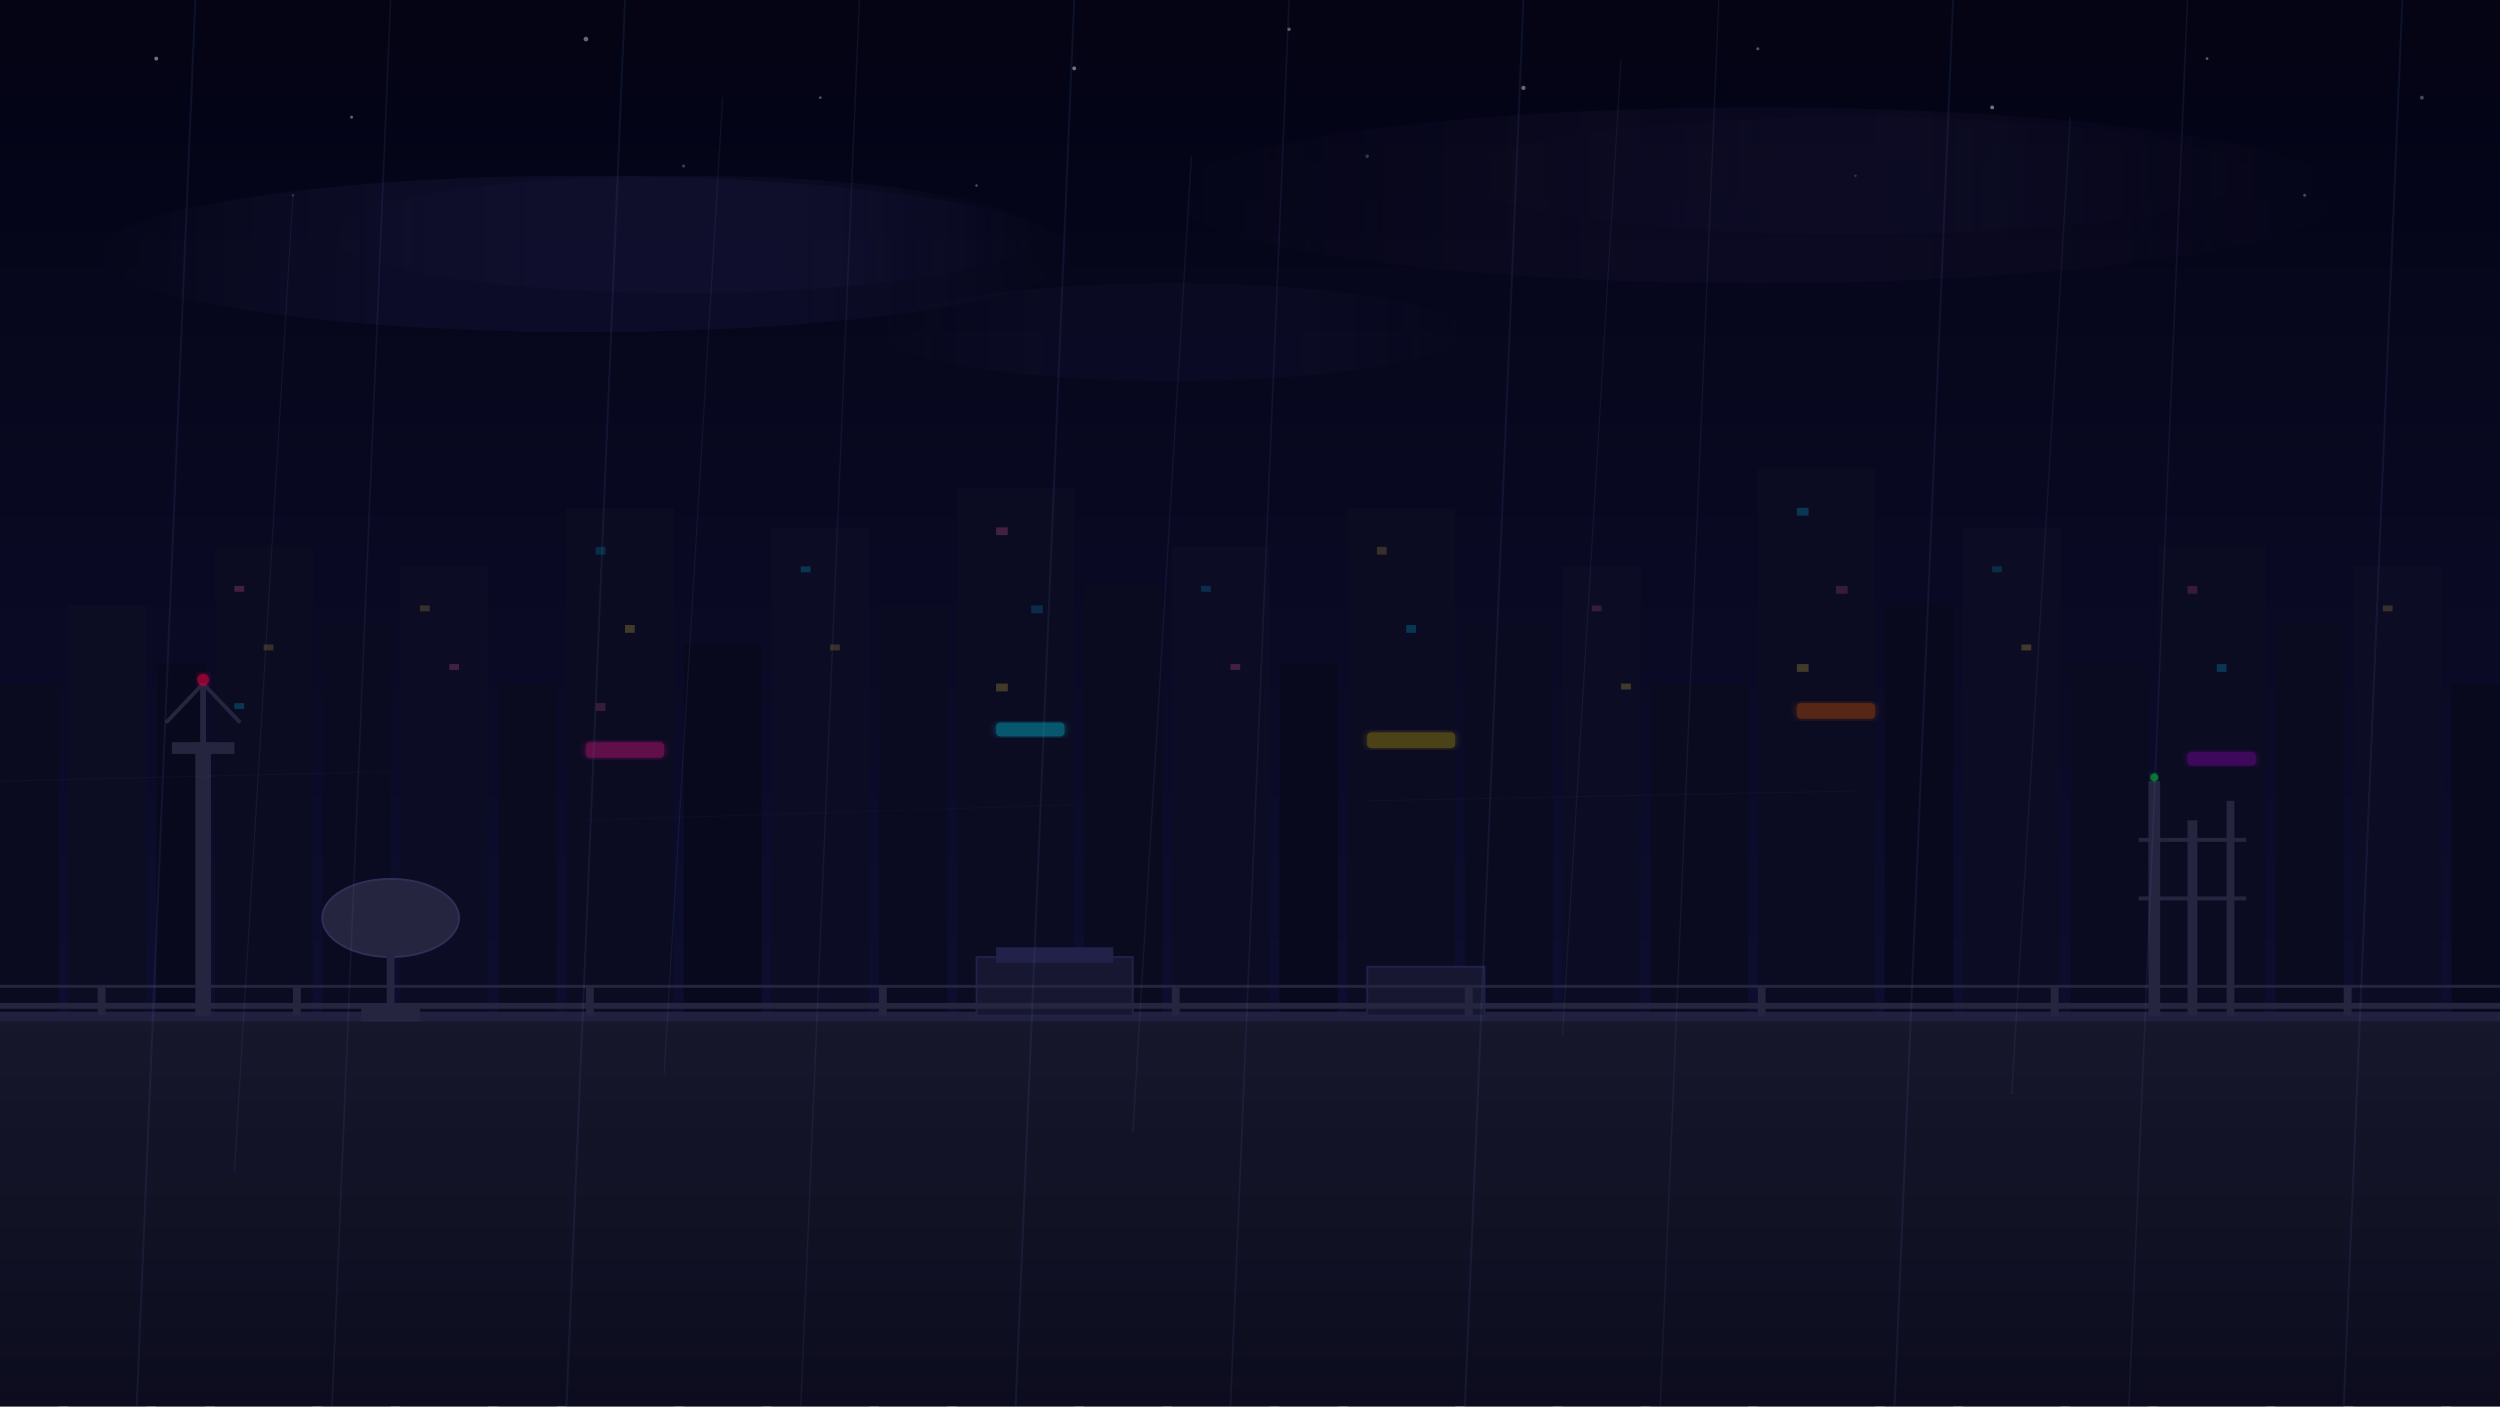
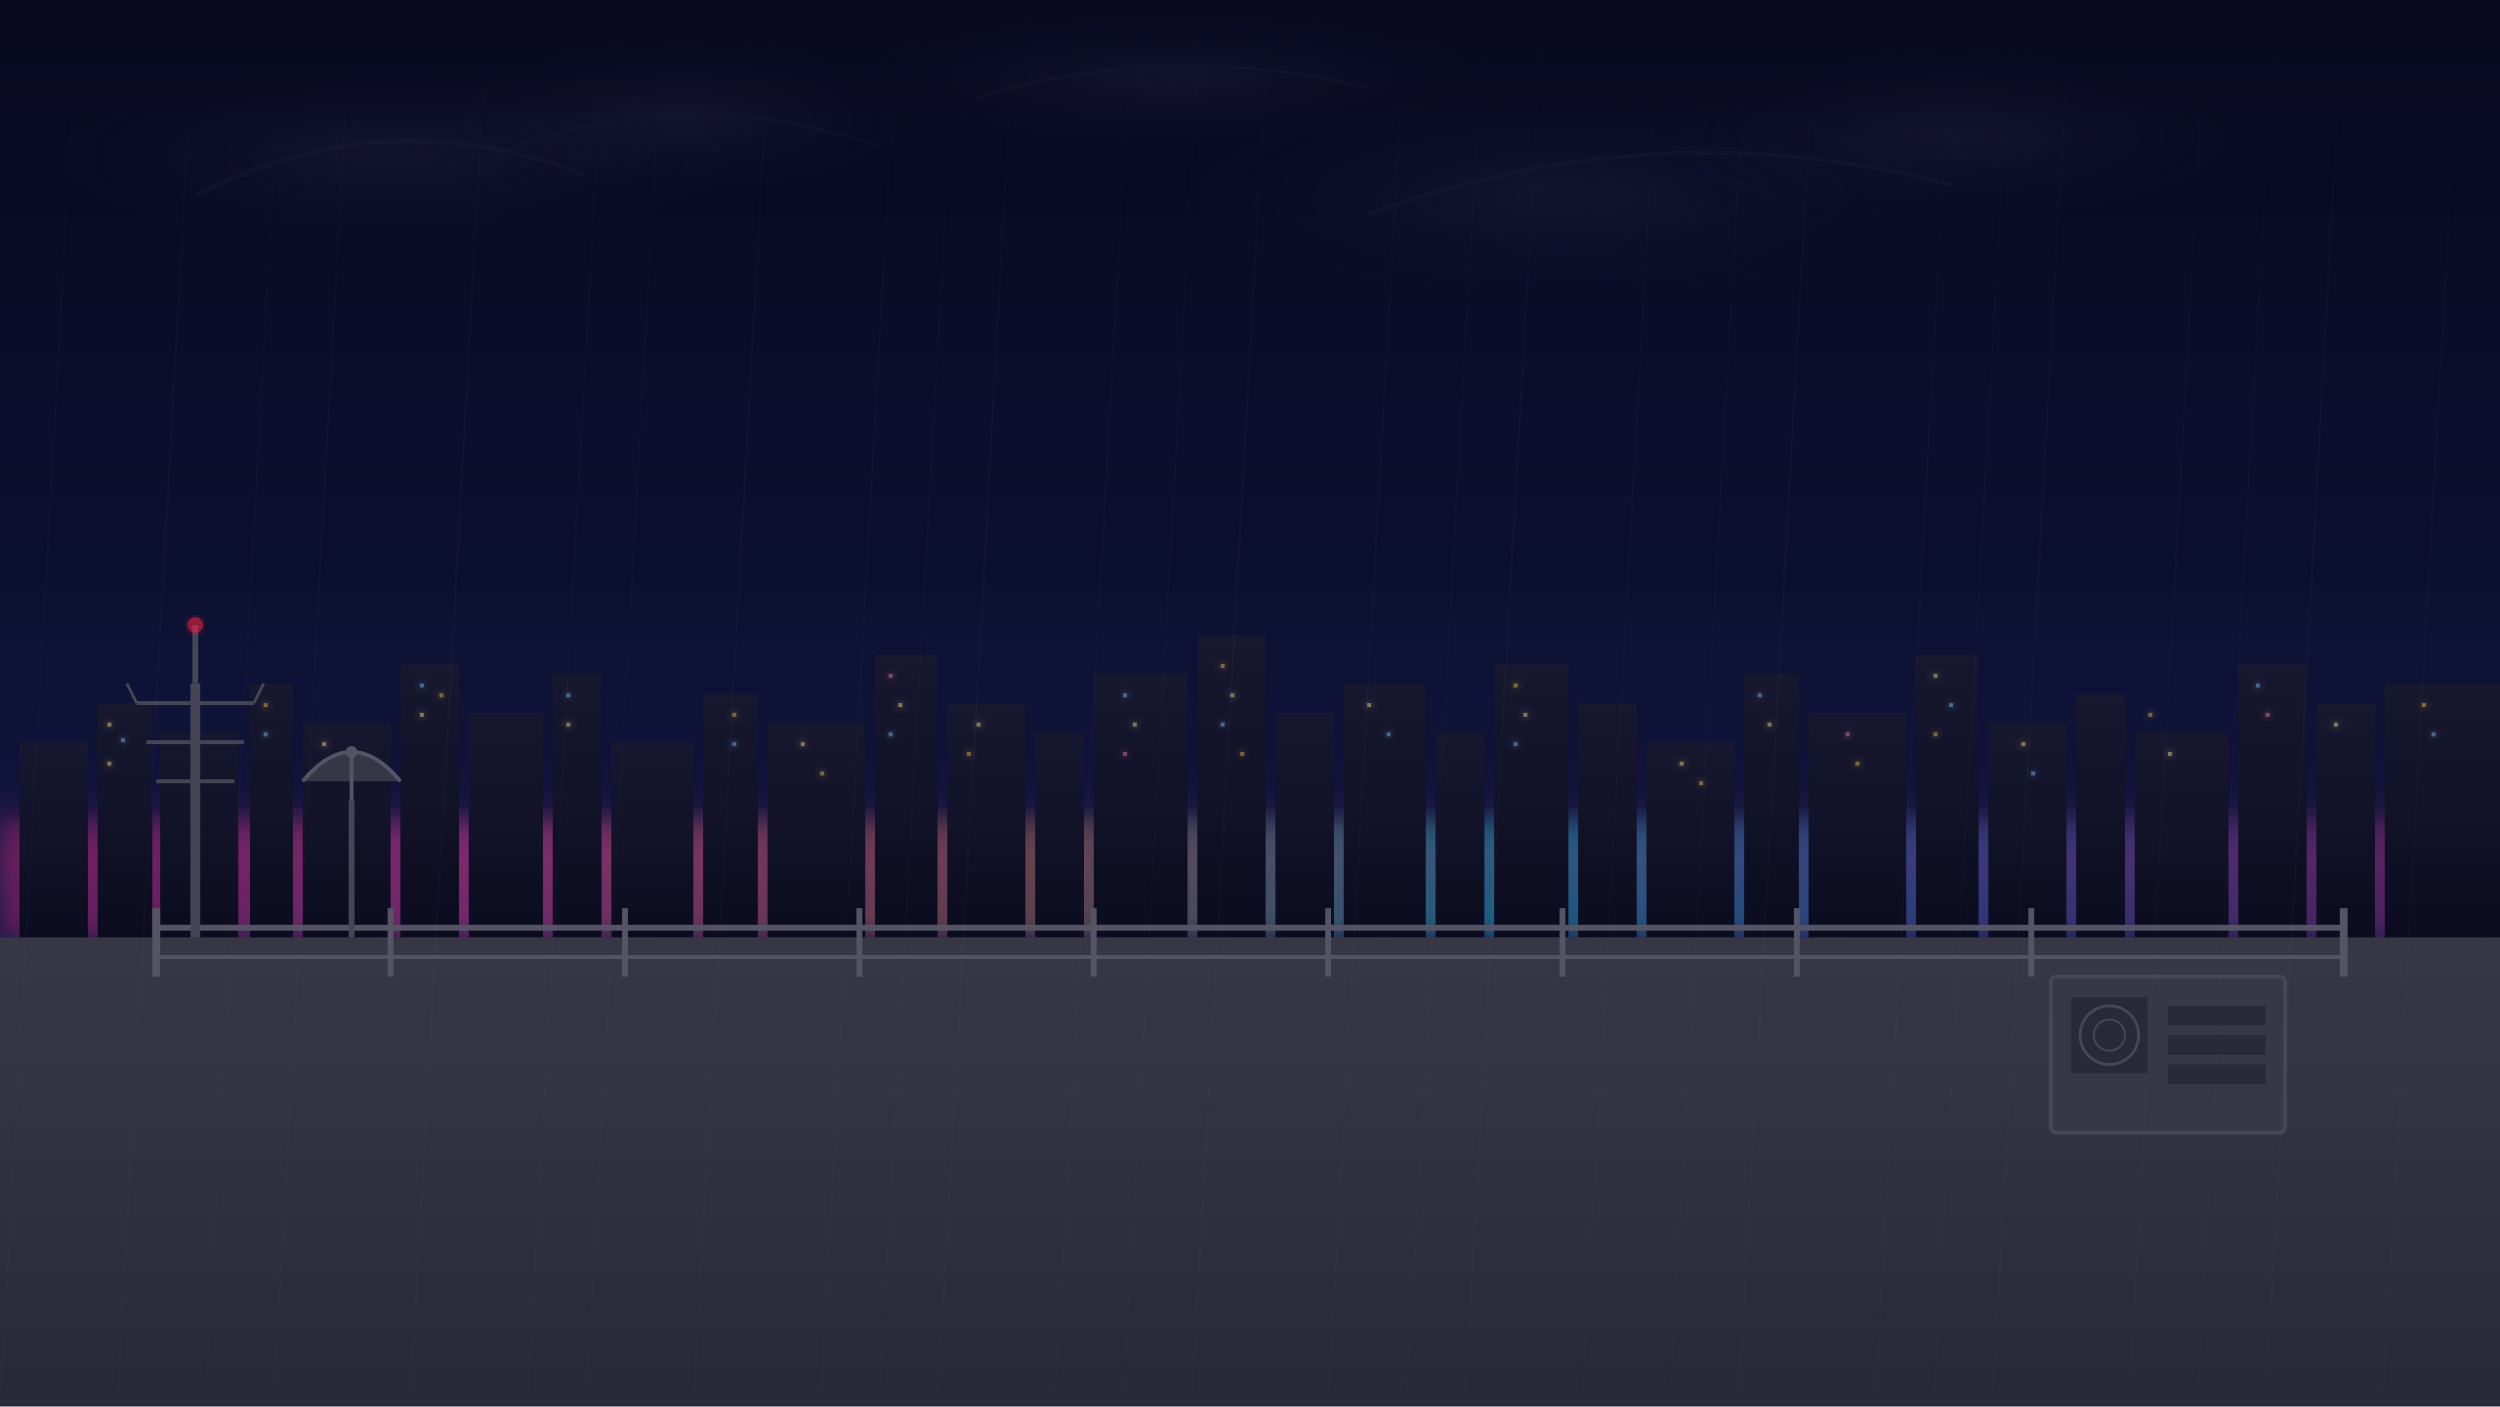
<svg xmlns="http://www.w3.org/2000/svg" width="1280" height="720" viewBox="0 0 1280 720">
  <defs>
    <linearGradient id="skyGrad" x1="0" y1="0" x2="0" y2="1">
-       <stop offset="0%" stop-color="#040415" />
-       <stop offset="40%" stop-color="#0a0a25" />
-       <stop offset="100%" stop-color="#141440" />
-     </linearGradient>
-     <linearGradient id="cloudGrad1" x1="0" y1="0" x2="1" y2="0">
-       <stop offset="0%" stop-color="#1a1a40" stop-opacity="0" />
-       <stop offset="30%" stop-color="#1a1a40" stop-opacity="0.4" />
-       <stop offset="70%" stop-color="#1a1a40" stop-opacity="0.4" />
-       <stop offset="100%" stop-color="#1a1a40" stop-opacity="0" />
-     </linearGradient>
-     <linearGradient id="cloudGrad2" x1="0" y1="0" x2="1" y2="0">
-       <stop offset="0%" stop-color="#1a1535" stop-opacity="0" />
-       <stop offset="40%" stop-color="#1a1535" stop-opacity="0.3" />
-       <stop offset="60%" stop-color="#1a1535" stop-opacity="0.3" />
-       <stop offset="100%" stop-color="#1a1535" stop-opacity="0" />
+       <stop offset="0%" stop-color="#080820" />
+       <stop offset="40%" stop-color="#0c1030" />
+       <stop offset="70%" stop-color="#141848" />
+       <stop offset="100%" stop-color="#1a2050" />
    </linearGradient>
    <linearGradient id="roofGrad" x1="0" y1="0" x2="0" y2="1">
-       <stop offset="0%" stop-color="#1a1a30" />
-       <stop offset="100%" stop-color="#0e0e20" />
-     </linearGradient>
-     <radialGradient id="cityGlow" cx="0.5" cy="1" r="0.6">
-       <stop offset="0%" stop-color="#ff4488" stop-opacity="0.08" />
-       <stop offset="50%" stop-color="#4444ff" stop-opacity="0.04" />
-       <stop offset="100%" stop-color="#000000" stop-opacity="0" />
+       <stop offset="0%" stop-color="#3a3a48" />
+       <stop offset="100%" stop-color="#2a2a38" />
+     </linearGradient>
+     <linearGradient id="horizonGlow" x1="0" y1="0" x2="1" y2="0">
+       <stop offset="0%" stop-color="#ff2288" stop-opacity="0.3" />
+       <stop offset="20%" stop-color="#ff44aa" stop-opacity="0.4" />
+       <stop offset="40%" stop-color="#ffaa44" stop-opacity="0.3" />
+       <stop offset="60%" stop-color="#00ffff" stop-opacity="0.35" />
+       <stop offset="80%" stop-color="#4488ff" stop-opacity="0.3" />
+       <stop offset="100%" stop-color="#ff2288" stop-opacity="0.25" />
+     </linearGradient>
+     <linearGradient id="horizonGlow2" x1="0" y1="0" x2="0" y2="1">
+       <stop offset="0%" stop-color="#ff44aa" stop-opacity="0" />
+       <stop offset="40%" stop-color="#ff44aa" stop-opacity="0.15" />
+       <stop offset="100%" stop-color="#ff44aa" stop-opacity="0" />
+     </linearGradient>
+     <linearGradient id="buildingGrad1" x1="0" y1="0" x2="0" y2="1">
+       <stop offset="0%" stop-color="#1a1a2e" />
+       <stop offset="100%" stop-color="#0e0e1e" />
+     </linearGradient>
+     <linearGradient id="buildingGrad2" x1="0" y1="0" x2="0" y2="1">
+       <stop offset="0%" stop-color="#181830" />
+       <stop offset="100%" stop-color="#0c0c20" />
+     </linearGradient>
+     <linearGradient id="rainGrad" x1="0" y1="0" x2="0" y2="1">
+       <stop offset="0%" stop-color="#ffffff" stop-opacity="0" />
+       <stop offset="30%" stop-color="#ffffff" stop-opacity="0.15" />
+       <stop offset="100%" stop-color="#ffffff" stop-opacity="0.05" />
+     </linearGradient>
+     <radialGradient id="cloudGlow" cx="0.5" cy="0.5" r="0.5">
+       <stop offset="0%" stop-color="#2a2a48" stop-opacity="0.3" />
+       <stop offset="100%" stop-color="#1a1a38" stop-opacity="0" />
    </radialGradient>
    <filter id="neonGlow">
-       <feGaussianBlur stdDeviation="2" result="blur" />
+       <feGaussianBlur stdDeviation="4" result="blur" />
      <feMerge>
        <feMergeNode in="blur" />
        <feMergeNode in="SourceGraphic" />
      </feMerge>
    </filter>
    <filter id="softGlow">
+       <feGaussianBlur stdDeviation="8" />
+     </filter>
+     <filter id="cityGlow">
      <feGaussianBlur stdDeviation="6" />
+     </filter>
+     <filter id="windowGlow">
+       <feGaussianBlur stdDeviation="1.5" result="blur" />
+       <feMerge>
+         <feMergeNode in="blur" />
+         <feMergeNode in="SourceGraphic" />
+       </feMerge>
    </filter>
  </defs>
  <rect width="1280" height="720" fill="url(#skyGrad)" />
-   <g>
-     <circle cx="80" cy="30" r="1" fill="#ffffff" opacity="0.5" />
-     <circle cx="180" cy="60" r="0.8" fill="#ffffff" opacity="0.4" />
-     <circle cx="300" cy="20" r="1.2" fill="#ffffff" opacity="0.45" />
-     <circle cx="420" cy="50" r="0.7" fill="#ffffff" opacity="0.35" />
-     <circle cx="550" cy="35" r="1" fill="#ffffff" opacity="0.5" />
-     <circle cx="660" cy="15" r="0.9" fill="#ffffff" opacity="0.4" />
-     <circle cx="780" cy="45" r="1.1" fill="#ffffff" opacity="0.45" />
-     <circle cx="900" cy="25" r="0.8" fill="#ffffff" opacity="0.35" />
-     <circle cx="1020" cy="55" r="1" fill="#ffffff" opacity="0.5" />
-     <circle cx="1130" cy="30" r="0.7" fill="#ffffff" opacity="0.4" />
-     <circle cx="1240" cy="50" r="1" fill="#ffffff" opacity="0.3" />
-     <circle cx="150" cy="100" r="0.6" fill="#ffffff" opacity="0.3" />
-     <circle cx="350" cy="85" r="0.8" fill="#ffffff" opacity="0.25" />
-     <circle cx="500" cy="95" r="0.7" fill="#ffffff" opacity="0.3" />
-     <circle cx="700" cy="80" r="0.9" fill="#ffffff" opacity="0.25" />
-     <circle cx="950" cy="90" r="0.6" fill="#ffffff" opacity="0.35" />
-     <circle cx="1180" cy="100" r="0.8" fill="#ffffff" opacity="0.3" />
-   </g>
-   <ellipse cx="300" cy="130" rx="250" ry="40" fill="url(#cloudGrad1)" />
-   <ellipse cx="350" cy="120" rx="180" ry="30" fill="url(#cloudGrad1)" opacity="0.7" />
-   <ellipse cx="900" cy="100" rx="300" ry="45" fill="url(#cloudGrad2)" />
-   <ellipse cx="950" cy="90" rx="200" ry="30" fill="url(#cloudGrad2)" opacity="0.6" />
-   <ellipse cx="600" cy="170" rx="150" ry="25" fill="url(#cloudGrad1)" opacity="0.5" />
-   <rect x="0" y="300" width="1280" height="420" fill="url(#cityGlow)" />
-   <rect x="0" y="350" width="30" height="370" fill="#0c0c22" />
-   <rect x="35" y="310" width="40" height="410" fill="#0e0e25" />
-   <rect x="80" y="340" width="25" height="380" fill="#0a0a20" />
-   <rect x="110" y="280" width="50" height="440" fill="#0d0d24" />
-   <rect x="165" y="320" width="35" height="400" fill="#0b0b22" />
-   <rect x="205" y="290" width="45" height="430" fill="#0e0e26" />
-   <rect x="255" y="350" width="30" height="370" fill="#0c0c22" />
-   <rect x="290" y="260" width="55" height="460" fill="#0d0d24" />
-   <rect x="350" y="330" width="40" height="390" fill="#0a0a20" />
-   <rect x="395" y="270" width="50" height="450" fill="#0e0e26" />
-   <rect x="450" y="310" width="35" height="410" fill="#0b0b22" />
-   <rect x="490" y="250" width="60" height="470" fill="#0d0d24" />
-   <rect x="555" y="300" width="40" height="420" fill="#0c0c22" />
-   <rect x="600" y="280" width="50" height="440" fill="#0e0e26" />
-   <rect x="655" y="340" width="30" height="380" fill="#0a0a20" />
-   <rect x="690" y="260" width="55" height="460" fill="#0d0d24" />
-   <rect x="750" y="320" width="45" height="400" fill="#0b0b22" />
-   <rect x="800" y="290" width="40" height="430" fill="#0e0e26" />
-   <rect x="845" y="350" width="50" height="370" fill="#0c0c22" />
-   <rect x="900" y="240" width="60" height="480" fill="#0d0d24" />
-   <rect x="965" y="310" width="35" height="410" fill="#0a0a20" />
-   <rect x="1005" y="270" width="50" height="450" fill="#0e0e26" />
-   <rect x="1060" y="340" width="40" height="380" fill="#0b0b22" />
-   <rect x="1105" y="280" width="55" height="440" fill="#0d0d24" />
-   <rect x="1165" y="320" width="35" height="400" fill="#0c0c22" />
-   <rect x="1205" y="290" width="45" height="430" fill="#0e0e26" />
-   <rect x="1255" y="350" width="30" height="370" fill="#0a0a20" />
-   <g opacity="0.5">
-     <rect x="120" y="300" width="5" height="3" fill="#ff66aa" opacity="0.5" />
-     <rect x="135" y="330" width="5" height="3" fill="#ffdd44" opacity="0.4" />
-     <rect x="120" y="360" width="5" height="3" fill="#00ccff" opacity="0.5" />
-     <rect x="215" y="310" width="5" height="3" fill="#ffdd44" opacity="0.4" />
-     <rect x="230" y="340" width="5" height="3" fill="#ff66aa" opacity="0.5" />
-     <rect x="305" y="280" width="5" height="4" fill="#00ccff" opacity="0.4" />
-     <rect x="320" y="320" width="5" height="4" fill="#ffdd44" opacity="0.5" />
-     <rect x="305" y="360" width="5" height="4" fill="#ff66aa" opacity="0.4" />
-     <rect x="410" y="290" width="5" height="3" fill="#00ccff" opacity="0.5" />
-     <rect x="425" y="330" width="5" height="3" fill="#ffdd44" opacity="0.4" />
-     <rect x="510" y="270" width="6" height="4" fill="#ff66aa" opacity="0.5" />
-     <rect x="528" y="310" width="6" height="4" fill="#00ccff" opacity="0.4" />
-     <rect x="510" y="350" width="6" height="4" fill="#ffdd44" opacity="0.5" />
-     <rect x="615" y="300" width="5" height="3" fill="#00ccff" opacity="0.4" />
-     <rect x="630" y="340" width="5" height="3" fill="#ff66aa" opacity="0.5" />
-     <rect x="705" y="280" width="5" height="4" fill="#ffdd44" opacity="0.4" />
-     <rect x="720" y="320" width="5" height="4" fill="#00ccff" opacity="0.5" />
-     <rect x="815" y="310" width="5" height="3" fill="#ff66aa" opacity="0.4" />
-     <rect x="830" y="350" width="5" height="3" fill="#ffdd44" opacity="0.5" />
-     <rect x="920" y="260" width="6" height="4" fill="#00ccff" opacity="0.5" />
-     <rect x="940" y="300" width="6" height="4" fill="#ff66aa" opacity="0.4" />
-     <rect x="920" y="340" width="6" height="4" fill="#ffdd44" opacity="0.5" />
-     <rect x="1020" y="290" width="5" height="3" fill="#00ccff" opacity="0.4" />
-     <rect x="1035" y="330" width="5" height="3" fill="#ffdd44" opacity="0.5" />
-     <rect x="1120" y="300" width="5" height="4" fill="#ff66aa" opacity="0.4" />
-     <rect x="1135" y="340" width="5" height="4" fill="#00ccff" opacity="0.5" />
-     <rect x="1220" y="310" width="5" height="3" fill="#ffdd44" opacity="0.4" />
-   </g>
-   <rect x="300" y="380" width="40" height="8" rx="2" fill="#ff1493" opacity="0.4" filter="url(#neonGlow)" />
-   <rect x="510" y="370" width="35" height="7" rx="2" fill="#00e5ff" opacity="0.4" filter="url(#neonGlow)" />
-   <rect x="700" y="375" width="45" height="8" rx="2" fill="#ffdd00" opacity="0.3" filter="url(#neonGlow)" />
-   <rect x="920" y="360" width="40" height="8" rx="2" fill="#ff6600" opacity="0.35" filter="url(#neonGlow)" />
-   <rect x="1120" y="385" width="35" height="7" rx="2" fill="#cc00ff" opacity="0.3" filter="url(#neonGlow)" />
-   <rect x="0" y="520" width="1280" height="200" fill="url(#roofGrad)" />
-   <rect x="0" y="518" width="1280" height="5" fill="#252545" />
+   <ellipse cx="200" cy="80" rx="180" ry="50" fill="url(#cloudGlow)" />
+   <ellipse cx="350" cy="60" rx="120" ry="40" fill="url(#cloudGlow)" />
+   <ellipse cx="800" cy="100" rx="200" ry="55" fill="url(#cloudGlow)" />
+   <ellipse cx="1000" cy="70" rx="150" ry="45" fill="url(#cloudGlow)" />
+   <ellipse cx="600" cy="40" rx="160" ry="35" fill="url(#cloudGlow)" />
+   <path d="M100 100 Q200 50 300 90" fill="none" stroke="#2a2a48" stroke-width="2" opacity="0.2" />
+   <path d="M250 80 Q350 40 450 75" fill="none" stroke="#2a2a48" stroke-width="1.5" opacity="0.15" />
+   <path d="M700 110 Q850 55 1000 95" fill="none" stroke="#2a2a48" stroke-width="2" opacity="0.2" />
+   <path d="M500 50 Q600 20 700 45" fill="none" stroke="#2a2a48" stroke-width="1.5" opacity="0.15" />
+   <rect x="0" y="420" width="1280" height="60" fill="url(#horizonGlow)" filter="url(#cityGlow)" />
+   <rect x="0" y="400" width="1280" height="100" fill="url(#horizonGlow2)" />
+   <g fill="url(#buildingGrad2)">
+     <rect x="10" y="380" width="35" height="100" />
+     <rect x="50" y="360" width="28" height="120" />
+     <rect x="82" y="375" width="40" height="105" />
+     <rect x="128" y="350" width="22" height="130" />
+     <rect x="155" y="370" width="45" height="110" />
+     <rect x="205" y="340" width="30" height="140" />
+     <rect x="240" y="365" width="38" height="115" />
+     <rect x="283" y="345" width="25" height="135" />
+     <rect x="313" y="380" width="42" height="100" />
+     <rect x="360" y="355" width="28" height="125" />
+     <rect x="393" y="370" width="50" height="110" />
+     <rect x="448" y="335" width="32" height="145" />
+     <rect x="485" y="360" width="40" height="120" />
+     <rect x="530" y="375" width="25" height="105" />
+     <rect x="560" y="345" width="48" height="135" />
+     <rect x="613" y="325" width="35" height="155" />
+     <rect x="653" y="365" width="30" height="115" />
+     <rect x="688" y="350" width="42" height="130" />
+     <rect x="735" y="375" width="25" height="105" />
+     <rect x="765" y="340" width="38" height="140" />
+     <rect x="808" y="360" width="30" height="120" />
+     <rect x="843" y="380" width="45" height="100" />
+     <rect x="893" y="345" width="28" height="135" />
+     <rect x="926" y="365" width="50" height="115" />
+     <rect x="981" y="335" width="32" height="145" />
+     <rect x="1018" y="370" width="40" height="110" />
+     <rect x="1063" y="355" width="25" height="125" />
+     <rect x="1093" y="375" width="48" height="105" />
+     <rect x="1146" y="340" width="35" height="140" />
+     <rect x="1186" y="360" width="30" height="120" />
+     <rect x="1221" y="350" width="59" height="130" />
+   </g>
+   <g opacity="0.5" filter="url(#windowGlow)">
+     <rect x="55" y="370" width="2" height="2" fill="#ffee88" />
+     <rect x="62" y="378" width="2" height="2" fill="#88ccff" />
+     <rect x="55" y="390" width="2" height="2" fill="#ffee88" />
+     <rect x="135" y="360" width="2" height="2" fill="#ffcc44" />
+     <rect x="135" y="375" width="2" height="2" fill="#88ccff" />
+     <rect x="165" y="380" width="2" height="2" fill="#ffee88" />
+     <rect x="175" y="395" width="2" height="2" fill="#ffcc44" />
+     <rect x="215" y="350" width="2" height="2" fill="#88ccff" />
+     <rect x="215" y="365" width="2" height="2" fill="#ffee88" />
+     <rect x="225" y="355" width="2" height="2" fill="#ffcc44" />
+     <rect x="290" y="355" width="2" height="2" fill="#88ccff" />
+     <rect x="290" y="370" width="2" height="2" fill="#ffee88" />
+     <rect x="375" y="365" width="2" height="2" fill="#ffcc44" />
+     <rect x="375" y="380" width="2" height="2" fill="#88ccff" />
+     <rect x="410" y="380" width="2" height="2" fill="#ffee88" />
+     <rect x="420" y="395" width="2" height="2" fill="#ffcc44" />
+     <rect x="455" y="345" width="2" height="2" fill="#ff88aa" />
+     <rect x="460" y="360" width="2" height="2" fill="#ffee88" />
+     <rect x="455" y="375" width="2" height="2" fill="#88ccff" />
+     <rect x="500" y="370" width="2" height="2" fill="#ffee88" />
+     <rect x="495" y="385" width="2" height="2" fill="#ffcc44" />
+     <rect x="575" y="355" width="2" height="2" fill="#88ccff" />
+     <rect x="580" y="370" width="2" height="2" fill="#ffee88" />
+     <rect x="575" y="385" width="2" height="2" fill="#ff88aa" />
+     <rect x="625" y="340" width="2" height="2" fill="#ffcc44" />
+     <rect x="630" y="355" width="2" height="2" fill="#ffee88" />
+     <rect x="625" y="370" width="2" height="2" fill="#88ccff" />
+     <rect x="635" y="385" width="2" height="2" fill="#ffcc44" />
+     <rect x="700" y="360" width="2" height="2" fill="#ffee88" />
+     <rect x="710" y="375" width="2" height="2" fill="#88ccff" />
+     <rect x="775" y="350" width="2" height="2" fill="#ffcc44" />
+     <rect x="780" y="365" width="2" height="2" fill="#ffee88" />
+     <rect x="775" y="380" width="2" height="2" fill="#88ccff" />
+     <rect x="860" y="390" width="2" height="2" fill="#ffee88" />
+     <rect x="870" y="400" width="2" height="2" fill="#ffcc44" />
+     <rect x="900" y="355" width="2" height="2" fill="#88ccff" />
+     <rect x="905" y="370" width="2" height="2" fill="#ffee88" />
+     <rect x="945" y="375" width="2" height="2" fill="#ff88aa" />
+     <rect x="950" y="390" width="2" height="2" fill="#ffcc44" />
+     <rect x="990" y="345" width="2" height="2" fill="#ffee88" />
+     <rect x="998" y="360" width="2" height="2" fill="#88ccff" />
+     <rect x="990" y="375" width="2" height="2" fill="#ffcc44" />
+     <rect x="1035" y="380" width="2" height="2" fill="#ffee88" />
+     <rect x="1040" y="395" width="2" height="2" fill="#88ccff" />
+     <rect x="1100" y="365" width="2" height="2" fill="#ffcc44" />
+     <rect x="1110" y="385" width="2" height="2" fill="#ffee88" />
+     <rect x="1155" y="350" width="2" height="2" fill="#88ccff" />
+     <rect x="1160" y="365" width="2" height="2" fill="#ff88aa" />
+     <rect x="1195" y="370" width="2" height="2" fill="#ffee88" />
+     <rect x="1240" y="360" width="2" height="2" fill="#ffcc44" />
+     <rect x="1245" y="375" width="2" height="2" fill="#88ccff" />
+   </g>
+   <rect x="0" y="480" width="1280" height="240" fill="url(#roofGrad)" />
  <g opacity="0.06">
-     <line x1="0" y1="560" x2="1280" y2="560" stroke="#2a2a4a" stroke-width="1" />
-     <line x1="0" y1="600" x2="1280" y2="600" stroke="#2a2a4a" stroke-width="1" />
-     <line x1="0" y1="640" x2="1280" y2="640" stroke="#2a2a4a" stroke-width="1" />
-     <line x1="0" y1="680" x2="1280" y2="680" stroke="#2a2a4a" stroke-width="1" />
-   </g>
-   <rect x="100" y="380" width="8" height="140" fill="#2a2a45" />
-   <rect x="88" y="380" width="32" height="6" fill="#2a2a45" />
-   <line x1="104" y1="380" x2="104" y2="350" stroke="#2a2a45" stroke-width="3" />
-   <line x1="104" y1="350" x2="85" y2="370" stroke="#2a2a45" stroke-width="2" />
-   <line x1="104" y1="350" x2="123" y2="370" stroke="#2a2a45" stroke-width="2" />
-   <circle cx="104" cy="348" r="3" fill="#ff0044" opacity="0.6" filter="url(#neonGlow)" />
-   <ellipse cx="200" cy="470" rx="35" ry="20" fill="#2a2a45" stroke="#353560" stroke-width="1" />
-   <line x1="200" y1="470" x2="200" y2="520" stroke="#2a2a45" stroke-width="4" />
-   <rect x="185" y="515" width="30" height="8" fill="#2a2a45" />
-   <rect x="1100" y="400" width="6" height="120" fill="#2a2a45" />
-   <rect x="1120" y="420" width="5" height="100" fill="#2a2a45" />
-   <rect x="1140" y="410" width="4" height="110" fill="#2a2a45" />
-   <line x1="1095" y1="430" x2="1150" y2="430" stroke="#2a2a45" stroke-width="2" />
-   <line x1="1095" y1="460" x2="1150" y2="460" stroke="#2a2a45" stroke-width="2" />
-   <circle cx="1103" cy="398" r="2" fill="#00ff44" opacity="0.5" filter="url(#neonGlow)" />
-   <rect x="500" y="490" width="80" height="30" fill="#1a1a35" stroke="#252550" stroke-width="1" />
-   <rect x="510" y="485" width="60" height="8" fill="#252550" />
-   <rect x="700" y="495" width="60" height="25" fill="#1a1a35" stroke="#252550" stroke-width="1" />
-   <line x1="0" y1="515" x2="1280" y2="515" stroke="#2a2a45" stroke-width="3" />
-   <line x1="0" y1="505" x2="1280" y2="505" stroke="#2a2a45" stroke-width="1.5" />
-   <rect x="50" y="505" width="4" height="15" fill="#2a2a45" />
-   <rect x="150" y="505" width="4" height="15" fill="#2a2a45" />
-   <rect x="300" y="505" width="4" height="15" fill="#2a2a45" />
-   <rect x="450" y="505" width="4" height="15" fill="#2a2a45" />
-   <rect x="600" y="505" width="4" height="15" fill="#2a2a45" />
-   <rect x="750" y="505" width="4" height="15" fill="#2a2a45" />
-   <rect x="900" y="505" width="4" height="15" fill="#2a2a45" />
-   <rect x="1050" y="505" width="4" height="15" fill="#2a2a45" />
-   <rect x="1200" y="505" width="4" height="15" fill="#2a2a45" />
-   <g opacity="0.12">
-     <line x1="100" y1="0" x2="70" y2="720" stroke="#5588cc" stroke-width="1" />
-     <line x1="200" y1="0" x2="170" y2="720" stroke="#5588cc" stroke-width="0.8" />
-     <line x1="320" y1="0" x2="290" y2="720" stroke="#5588cc" stroke-width="1" />
-     <line x1="440" y1="0" x2="410" y2="720" stroke="#5588cc" stroke-width="0.7" />
-     <line x1="550" y1="0" x2="520" y2="720" stroke="#5588cc" stroke-width="1" />
-     <line x1="660" y1="0" x2="630" y2="720" stroke="#5588cc" stroke-width="0.8" />
-     <line x1="780" y1="0" x2="750" y2="720" stroke="#5588cc" stroke-width="1" />
-     <line x1="880" y1="0" x2="850" y2="720" stroke="#5588cc" stroke-width="0.7" />
-     <line x1="1000" y1="0" x2="970" y2="720" stroke="#5588cc" stroke-width="1" />
-     <line x1="1120" y1="0" x2="1090" y2="720" stroke="#5588cc" stroke-width="0.8" />
-     <line x1="1230" y1="0" x2="1200" y2="720" stroke="#5588cc" stroke-width="1" />
-     <line x1="150" y1="100" x2="120" y2="600" stroke="#5588cc" stroke-width="0.6" />
-     <line x1="370" y1="50" x2="340" y2="550" stroke="#5588cc" stroke-width="0.6" />
-     <line x1="610" y1="80" x2="580" y2="580" stroke="#5588cc" stroke-width="0.7" />
-     <line x1="830" y1="30" x2="800" y2="530" stroke="#5588cc" stroke-width="0.6" />
-     <line x1="1060" y1="60" x2="1030" y2="560" stroke="#5588cc" stroke-width="0.7" />
-   </g>
-   <line x1="0" y1="400" x2="200" y2="395" stroke="#5588aa" stroke-width="0.5" opacity="0.06" />
-   <line x1="300" y1="420" x2="550" y2="412" stroke="#5588aa" stroke-width="0.5" opacity="0.05" />
-   <line x1="700" y1="410" x2="950" y2="405" stroke="#5588aa" stroke-width="0.5" opacity="0.06" />
-   <rect width="1280" height="720" fill="#040415" opacity="0.12" />
+     <line x1="0" y1="520" x2="1280" y2="520" stroke="#5a5a68" stroke-width="0.5" />
+     <line x1="0" y1="560" x2="1280" y2="560" stroke="#5a5a68" stroke-width="0.5" />
+     <line x1="0" y1="600" x2="1280" y2="600" stroke="#5a5a68" stroke-width="0.5" />
+     <line x1="0" y1="640" x2="1280" y2="640" stroke="#5a5a68" stroke-width="0.5" />
+     <line x1="0" y1="680" x2="1280" y2="680" stroke="#5a5a68" stroke-width="0.5" />
+   </g>
+   <line x1="80" y1="475" x2="1200" y2="475" stroke="#5a5a6a" stroke-width="3" />
+   <line x1="80" y1="490" x2="1200" y2="490" stroke="#5a5a6a" stroke-width="2" />
+   <line x1="80" y1="465" x2="80" y2="500" stroke="#5a5a6a" stroke-width="4" />
+   <line x1="200" y1="465" x2="200" y2="500" stroke="#5a5a6a" stroke-width="3" />
+   <line x1="320" y1="465" x2="320" y2="500" stroke="#5a5a6a" stroke-width="3" />
+   <line x1="440" y1="465" x2="440" y2="500" stroke="#5a5a6a" stroke-width="3" />
+   <line x1="560" y1="465" x2="560" y2="500" stroke="#5a5a6a" stroke-width="3" />
+   <line x1="680" y1="465" x2="680" y2="500" stroke="#5a5a6a" stroke-width="3" />
+   <line x1="800" y1="465" x2="800" y2="500" stroke="#5a5a6a" stroke-width="3" />
+   <line x1="920" y1="465" x2="920" y2="500" stroke="#5a5a6a" stroke-width="3" />
+   <line x1="1040" y1="465" x2="1040" y2="500" stroke="#5a5a6a" stroke-width="3" />
+   <line x1="1200" y1="465" x2="1200" y2="500" stroke="#5a5a6a" stroke-width="4" />
+   <line x1="100" y1="350" x2="100" y2="480" stroke="#4a4a5a" stroke-width="5" />
+   <line x1="100" y1="350" x2="100" y2="320" stroke="#4a4a5a" stroke-width="3" />
+   <line x1="70" y1="360" x2="130" y2="360" stroke="#4a4a5a" stroke-width="2" />
+   <line x1="75" y1="380" x2="125" y2="380" stroke="#4a4a5a" stroke-width="2" />
+   <line x1="80" y1="400" x2="120" y2="400" stroke="#4a4a5a" stroke-width="2" />
+   <circle cx="100" cy="320" r="4" fill="#ff2244" opacity="0.6" filter="url(#neonGlow)" />
+   <line x1="70" y1="360" x2="65" y2="350" stroke="#4a4a5a" stroke-width="1.5" />
+   <line x1="130" y1="360" x2="135" y2="350" stroke="#4a4a5a" stroke-width="1.5" />
+   <g transform="translate(180,400)">
+     <path d="M-25 0 Q0 -30 25 0" fill="#3a3a4a" stroke="#5a5a6a" stroke-width="2" />
+     <line x1="0" y1="-15" x2="0" y2="10" stroke="#5a5a6a" stroke-width="2" />
+     <circle cx="0" cy="-15" r="3" fill="#5a5a6a" />
+     <line x1="0" y1="10" x2="0" y2="80" stroke="#4a4a5a" stroke-width="3" />
+   </g>
+   <rect x="1050" y="500" width="120" height="80" rx="3" fill="#3a3a48" stroke="#4a4a58" stroke-width="2" />
+   <rect x="1060" y="510" width="40" height="40" fill="#2a2a38" stroke="#3a3a48" stroke-width="1" />
+   <circle cx="1080" cy="530" r="15" fill="none" stroke="#4a4a58" stroke-width="1.5" />
+   <circle cx="1080" cy="530" r="8" fill="none" stroke="#4a4a58" stroke-width="1" />
+   <rect x="1110" y="515" width="50" height="10" fill="#2a2a38" />
+   <rect x="1110" y="530" width="50" height="10" fill="#2a2a38" />
+   <rect x="1110" y="545" width="50" height="10" fill="#2a2a38" />
+   <g opacity="0.15">
+     <line x1="100" y1="0" x2="60" y2="720" stroke="url(#rainGrad)" stroke-width="1" />
+     <line x1="180" y1="0" x2="140" y2="720" stroke="url(#rainGrad)" stroke-width="0.8" />
+     <line x1="250" y1="0" x2="210" y2="720" stroke="url(#rainGrad)" stroke-width="1" />
+     <line x1="310" y1="0" x2="270" y2="720" stroke="url(#rainGrad)" stroke-width="0.7" />
+     <line x1="395" y1="0" x2="355" y2="720" stroke="url(#rainGrad)" stroke-width="1" />
+     <line x1="460" y1="0" x2="420" y2="720" stroke="url(#rainGrad)" stroke-width="0.8" />
+     <line x1="520" y1="0" x2="480" y2="720" stroke="url(#rainGrad)" stroke-width="1" />
+     <line x1="580" y1="0" x2="540" y2="720" stroke="url(#rainGrad)" stroke-width="0.7" />
+     <line x1="650" y1="0" x2="610" y2="720" stroke="url(#rainGrad)" stroke-width="1" />
+     <line x1="720" y1="0" x2="680" y2="720" stroke="url(#rainGrad)" stroke-width="0.8" />
+     <line x1="790" y1="0" x2="750" y2="720" stroke="url(#rainGrad)" stroke-width="1" />
+     <line x1="850" y1="0" x2="810" y2="720" stroke="url(#rainGrad)" stroke-width="0.7" />
+     <line x1="930" y1="0" x2="890" y2="720" stroke="url(#rainGrad)" stroke-width="1" />
+     <line x1="1000" y1="0" x2="960" y2="720" stroke="url(#rainGrad)" stroke-width="0.8" />
+     <line x1="1060" y1="0" x2="1020" y2="720" stroke="url(#rainGrad)" stroke-width="1" />
+     <line x1="1130" y1="0" x2="1090" y2="720" stroke="url(#rainGrad)" stroke-width="0.7" />
+     <line x1="1200" y1="0" x2="1160" y2="720" stroke="url(#rainGrad)" stroke-width="1" />
+     <line x1="1260" y1="0" x2="1220" y2="720" stroke="url(#rainGrad)" stroke-width="0.8" />
+     <line x1="40" y1="0" x2="0" y2="720" stroke="url(#rainGrad)" stroke-width="0.7" />
+     <line x1="145" y1="0" x2="105" y2="720" stroke="url(#rainGrad)" stroke-width="0.6" />
+     <line x1="340" y1="0" x2="300" y2="720" stroke="url(#rainGrad)" stroke-width="0.6" />
+     <line x1="490" y1="0" x2="450" y2="720" stroke="url(#rainGrad)" stroke-width="0.6" />
+     <line x1="615" y1="0" x2="575" y2="720" stroke="url(#rainGrad)" stroke-width="0.6" />
+     <line x1="760" y1="0" x2="720" y2="720" stroke="url(#rainGrad)" stroke-width="0.6" />
+     <line x1="895" y1="0" x2="855" y2="720" stroke="url(#rainGrad)" stroke-width="0.6" />
+     <line x1="1030" y1="0" x2="990" y2="720" stroke="url(#rainGrad)" stroke-width="0.6" />
+     <line x1="1165" y1="0" x2="1125" y2="720" stroke="url(#rainGrad)" stroke-width="0.6" />
+   </g>
+   <rect x="0" y="500" width="1280" height="220" fill="#4488ff" opacity="0.015" />
+   <rect width="1280" height="720" fill="#0a0a20" opacity="0.08" />
</svg>
